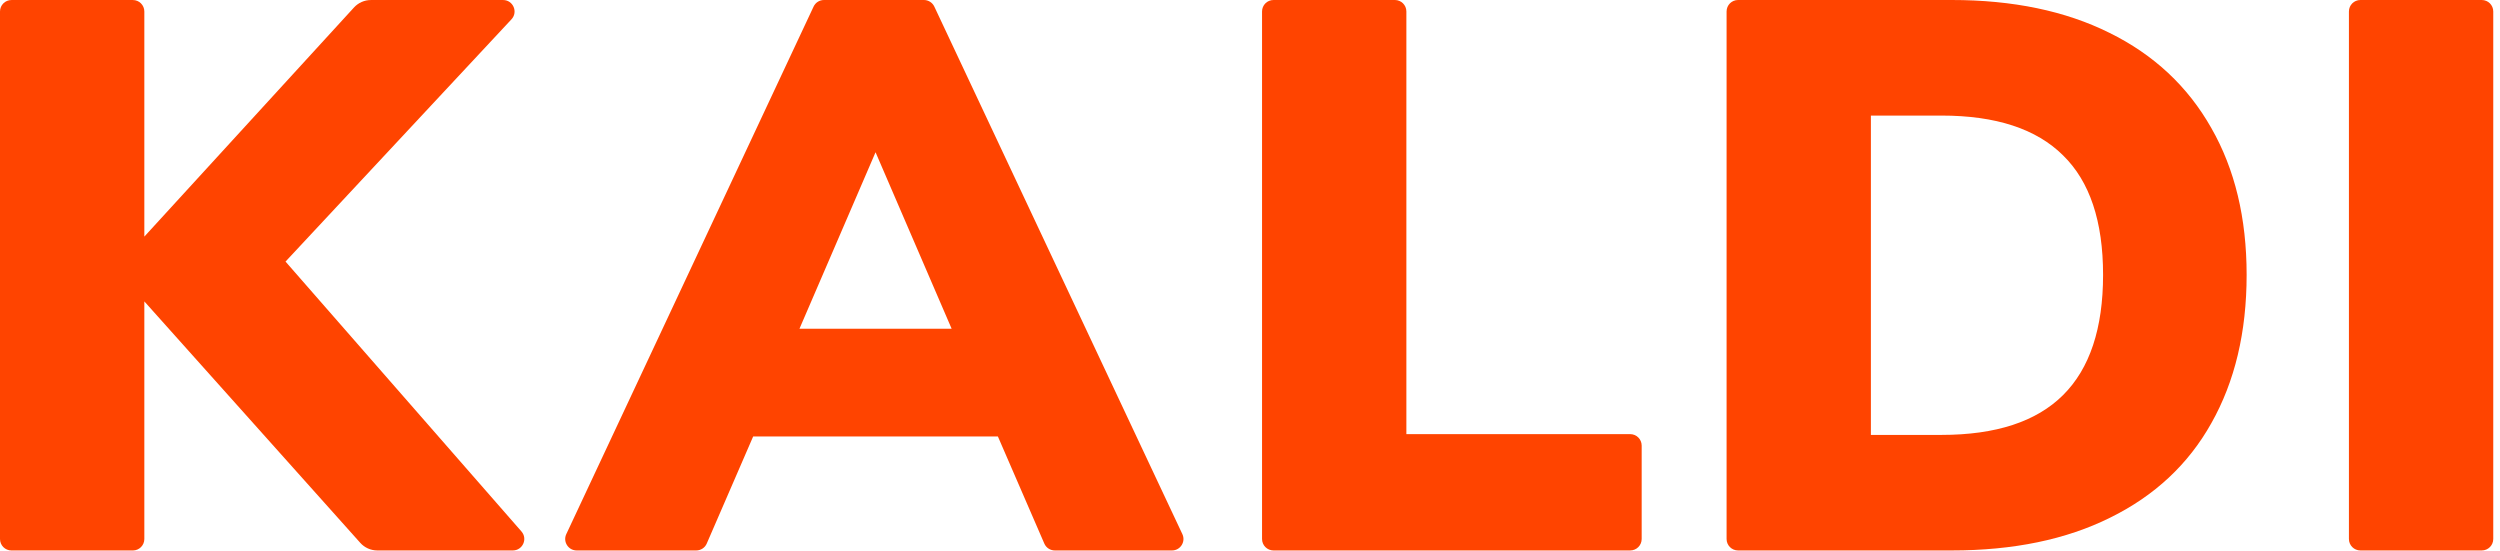
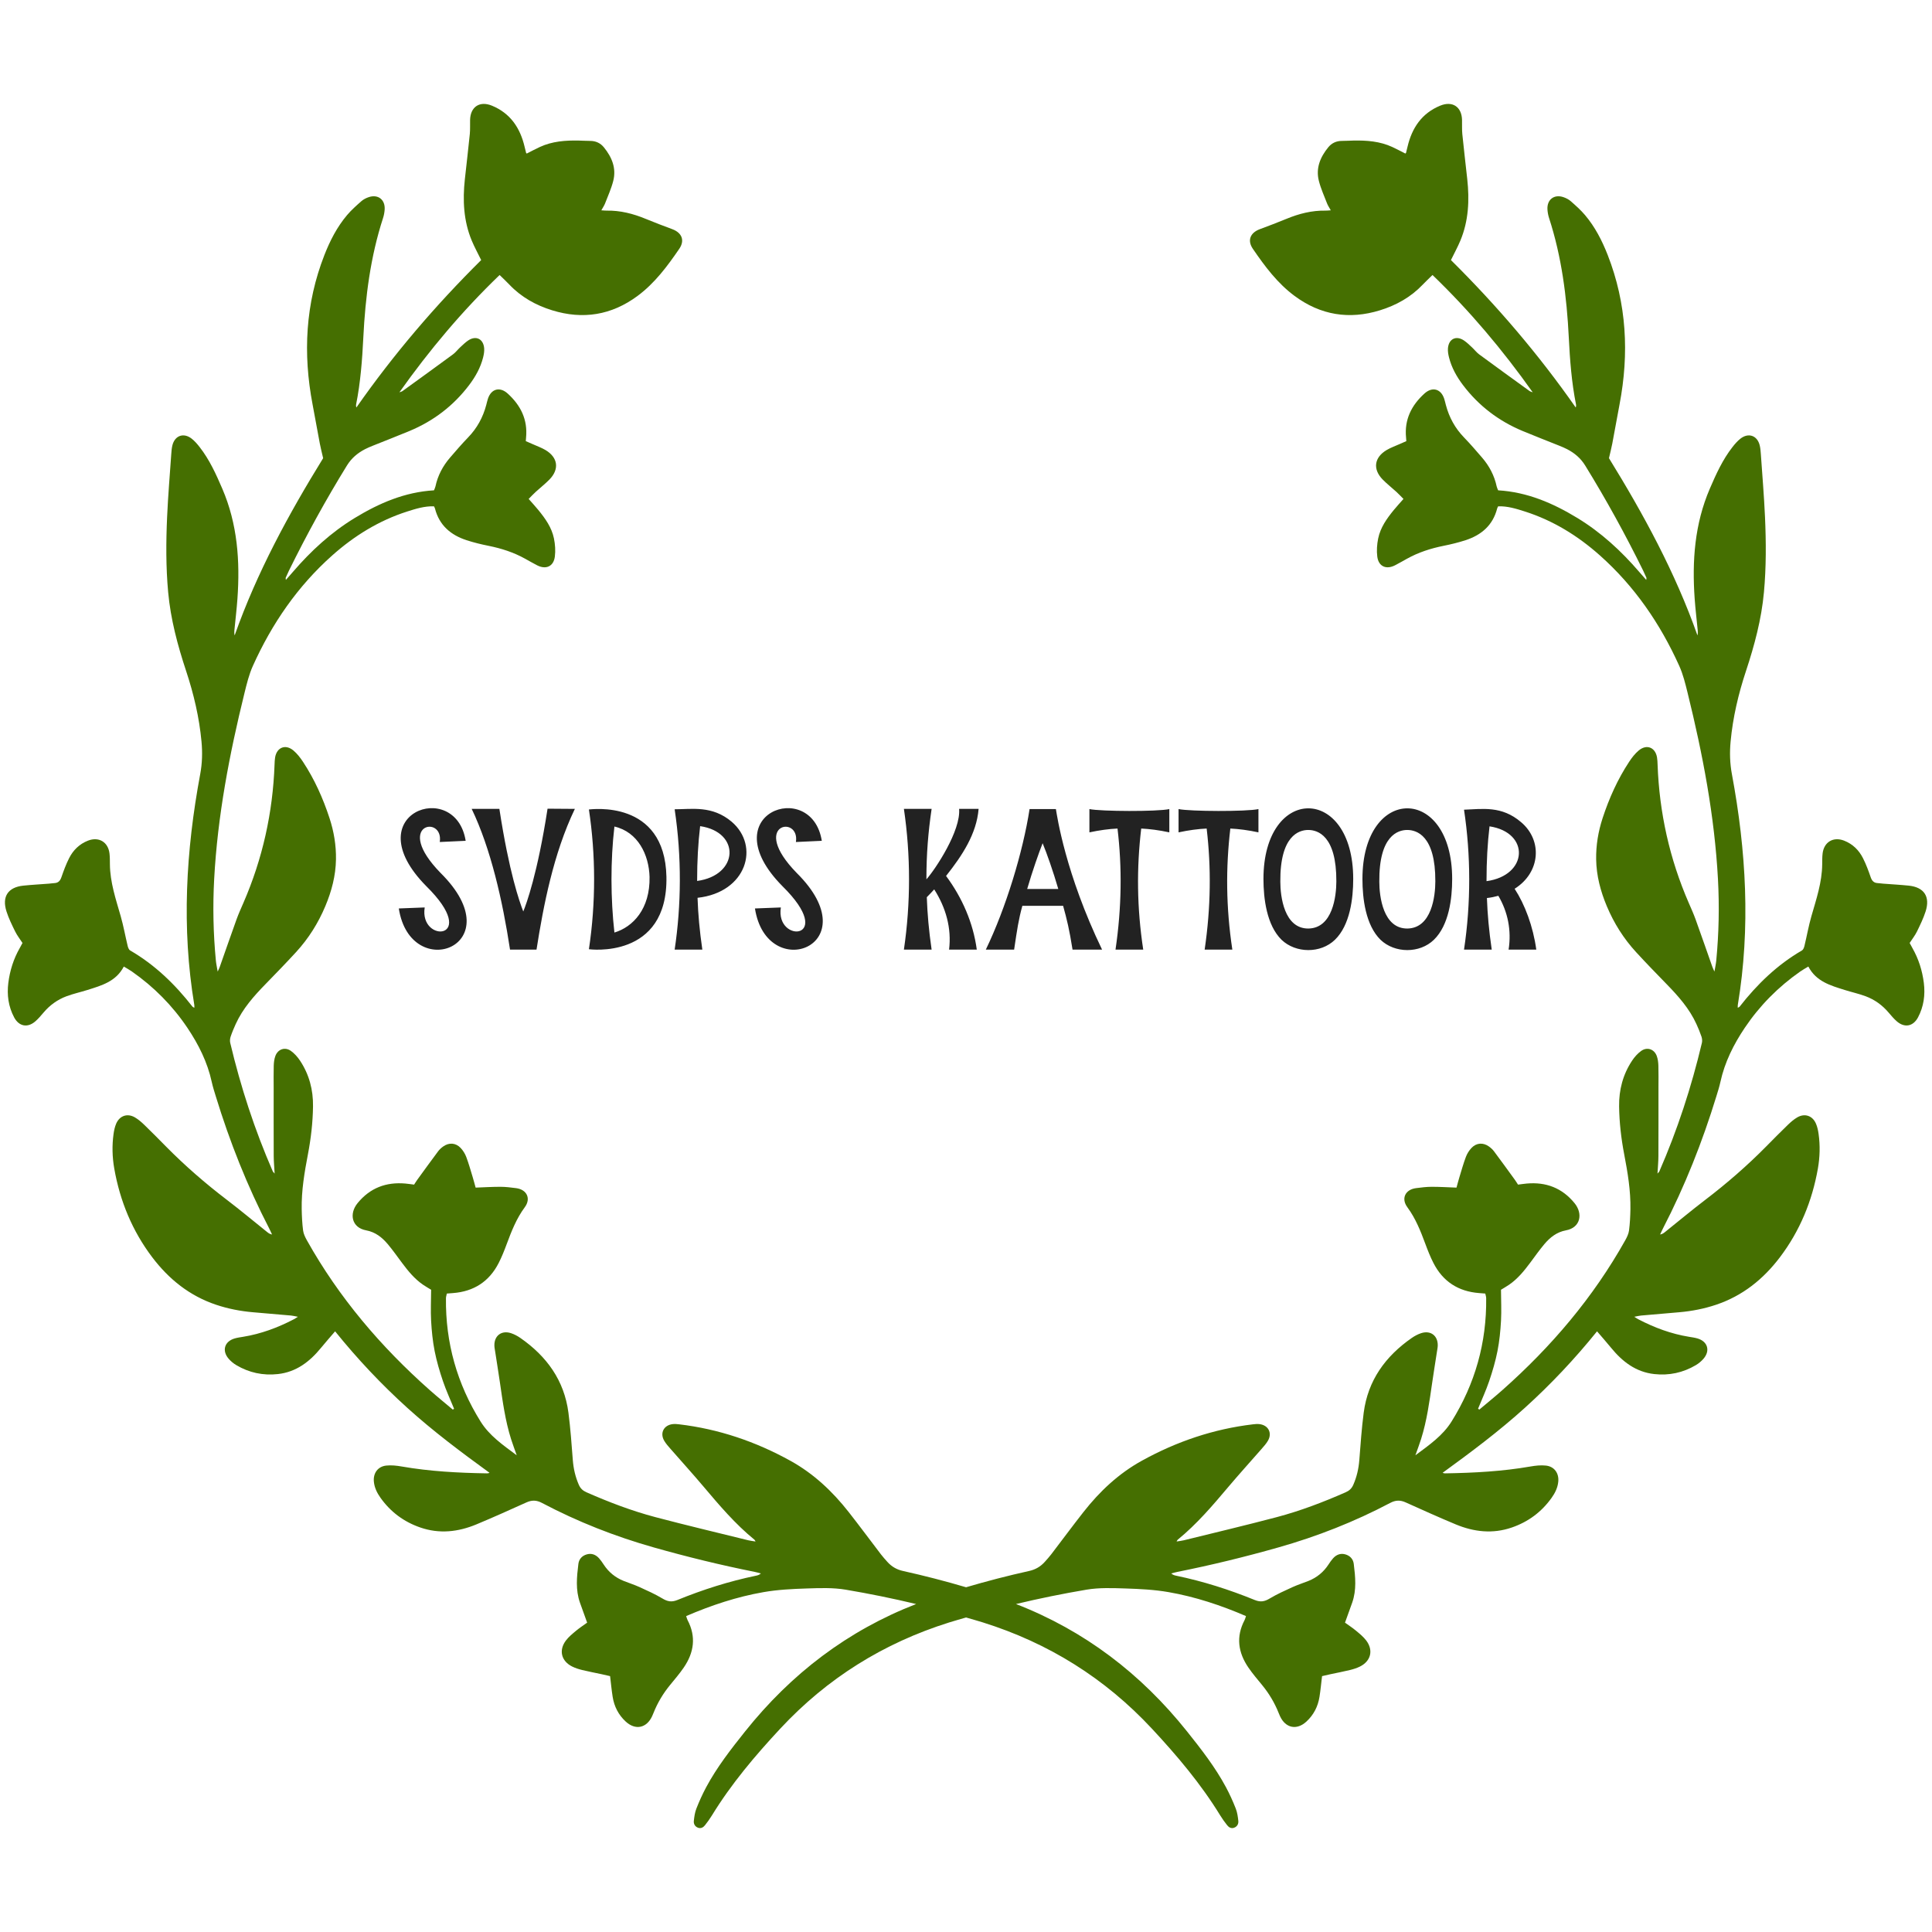
- <svg xmlns="http://www.w3.org/2000/svg" xmlns:xlink="http://www.w3.org/1999/xlink" viewBox="0 0 109 24">
-   <g transform="translate(-1470)">
-     <g style="mix-blend-mode:normal" transform="translate(1470)" fill="#f40">
-       <use xlink:href="#b" style="mix-blend-mode:normal" />
-       <use xlink:href="#c" style="mix-blend-mode:normal" />
-       <use xlink:href="#d" style="mix-blend-mode:normal" />
-       <use xlink:href="#e" style="mix-blend-mode:normal" />
-       <use xlink:href="#f" style="mix-blend-mode:normal" />
+ <svg xmlns="http://www.w3.org/2000/svg" version="1.1" enable-background="new 0 0 288 288" viewBox="0 0 288 288" x="0px" y="0px" width="288px" height="288px">
+   <g>
+     <g id="letter_group" transform="scale(0.4156481)">
+       <g>
+         <g>
+           <path d="M1.08-14.76C5.33 12.46 42.34-1.44 16.06-27.50C-1.15-45.14 17.28-48.46 15.77-38.59L25.06-39.02C21.46-61.70-14.83-48.82 10.94-22.75C30.67-3.31 8.28-2.02 10.37-15.12ZM50.47 0C52.92-15.62 56.52-34.42 64.22-50.47L54.43-50.54C50.83-27.22 46.80-16.27 45.72-13.68C44.35-17.21 40.68-27.50 37.15-50.47L27.22-50.47C34.06-36.22 38.30-17.57 40.97 0L50.47 0ZM69.26-50.26C71.71-34.06 71.78-16.85 69.26-0.14C69.26-0.14 97.63 3.74 97.06-26.14C96.48-54.07 69.91-50.26 69.26-50.26ZM78.41-6.12C77.04-18.22 76.97-31.90 78.41-44.14C86.83-42.19 90.79-34.06 91.01-26.06C91.22-14.62 85.10-8.14 78.41-6.12ZM120.46-45.86C113.47-51.77 106.20-50.33 100.01-50.33C102.60-33.12 102.38-15.77 100.01 0L109.94 0C108.94-6.91 108.43-12.60 108.22-18.58C125.86-20.52 130.68-37.15 120.46-45.86ZM108.07-24.62C108.07-31.90 108.43-38.16 109.15-44.28C123.77-42.12 122.98-26.64 108.07-24.62ZM128.81-14.76C133.06 12.46 170.06-1.44 143.78-27.50C126.58-45.14 145.01-48.46 143.50-38.59L152.78-39.02C149.18-61.70 112.90-48.82 138.67-22.75C158.40-3.31 136.01-2.02 138.10-15.12ZM202.03-50.47C202.68-42.70 193.68-29.02 190.30-25.20C190.30-34.34 190.94-42.12 192.17-50.47L182.23-50.47C184.68-33.84 184.68-16.63 182.23 0L192.17 0C191.16-6.98 190.66-12.74 190.44-18.79C191.45-19.87 192.17-20.52 193.10-21.60C197.28-15.05 199.37-7.70 198.43 0L208.37 0C207.07-9.65 203.11-18.65 197.35-26.42C203.18-33.77 208.30-41.54 209.02-50.47L202.03-50.47ZM236.74-50.40L227.30-50.40C224.93-35.06 218.81-14.90 211.61 0L221.76 0C222.84-7.27 223.34-10.73 224.71-15.70L239.33-15.70C240.70-10.73 241.56-7.27 242.71 0L253.30 0C240.12-27.36 237.17-47.88 236.74-50.40ZM226.44-21.74C228.31-28.15 230.54-34.49 231.98-38.16C233.50-34.49 235.73-28.15 237.60-21.74L226.44-21.74ZM248.76-50.40L248.76-42.05C252.43-42.84 255.74-43.27 258.84-43.42C260.50-29.45 260.35-15.19 258.12 0L268.06 0C265.75-15.19 265.68-29.38 267.34-43.42C270.43-43.27 273.74-42.84 277.42-42.05L277.42-50.40C273.24-49.46 252.86-49.54 248.76-50.40ZM280.73-50.40L280.73-42.05C284.40-42.84 287.71-43.27 290.81-43.42C292.46-29.45 292.32-15.19 290.09 0L300.02 0C297.72-15.19 297.65-29.38 299.30-43.42C302.40-43.27 305.71-42.84 309.38-42.05L309.38-50.40C305.21-49.46 284.83-49.54 280.73-50.40ZM311.18-25.34C311.18-18.29 312.34-8.78 317.66-3.53C322.78 1.37 331.70 1.44 336.82-3.53C342.22-8.78 343.37-18.29 343.37-25.34C343.37-59.11 311.18-59.11 311.18-25.34ZM327.31-7.56C318.60-7.49 317.23-19.08 317.23-24.34C317.09-40.90 323.93-42.91 327.24-42.91C330.62-42.91 337.39-40.90 337.32-24.48C337.32-19.22 336.02-7.70 327.31-7.56ZM346.68-25.34C346.68-18.29 347.83-8.78 353.16-3.53C358.27 1.37 367.20 1.44 372.31-3.53C377.71-8.78 378.86-18.29 378.86-25.34C378.86-59.11 346.68-59.11 346.68-25.34ZM362.81-7.56C354.10-7.49 352.73-19.08 352.73-24.34C352.58-40.90 359.42-42.91 362.74-42.91C366.12-42.91 372.89-40.90 372.82-24.48C372.82-19.22 371.52-7.70 362.81-7.56ZM401.26-21.82C410.54-27.65 411.34-39.17 403.56-45.72C396.58-51.70 389.66-50.40 383.11-50.18C385.56-33.98 385.63-16.70 383.11 0L393.05 0C392.04-6.91 391.54-12.60 391.32-18.50C392.76-18.65 394.13-18.94 395.42-19.30C398.81-13.54 400.18-6.91 399.10 0L409.03 0C407.88-8.35 404.93-16.20 401.26-21.82ZM392.26-44.21C406.87-41.98 406.08-26.57 391.18-24.55C391.18-31.82 391.54-38.09 392.26-44.21Z" fill="#222222" transform="translate(141.9469 340.569)" />
+         </g>
+       </g>
    </g>
+     <path d="M287.048,135.866c0.709-2.211-0.231-3.613-2.515-3.846c-1.263-0.129-2.533-0.196-3.799-0.294 c-0.281-0.022-0.561-0.068-0.842-0.084c-0.573-0.033-0.848-0.346-1.033-0.882c-0.333-0.964-0.688-1.931-1.149-2.838 c-0.606-1.194-1.53-2.108-2.809-2.608c-1.616-0.631-3.019,0.206-3.212,1.938c-0.058,0.524-0.052,1.057-0.056,1.585 c-0.025,2.69-0.882,5.201-1.612,7.746c-0.416,1.452-0.679,2.948-1.034,4.419c-0.059,0.246-0.178,0.567-0.37,0.678 c-3.693,2.142-6.691,5.047-9.298,8.388c-0.038,0.048-0.112,0.068-0.272,0.161c0-0.177-0.016-0.298,0.003-0.412 c1.917-11.531,1.25-22.999-0.88-34.423c-0.302-1.622-0.344-3.215-0.193-4.838c0.335-3.604,1.157-7.097,2.293-10.529 c1.266-3.827,2.308-7.712,2.678-11.744c0.342-3.732,0.325-7.474,0.158-11.211c-0.14-3.136-0.404-6.266-0.621-9.397 c-0.029-0.421-0.064-0.849-0.16-1.258c-0.353-1.503-1.695-1.976-2.908-1.006c-0.435,0.348-0.812,0.785-1.158,1.228 c-1.469,1.881-2.444,4.032-3.38,6.208c-2.266,5.264-2.658,10.782-2.257,16.408c0.113,1.583,0.306,3.16,0.457,4.739 c0.022,0.232,0.022,0.467-0.043,0.722c-3.323-9.413-8.063-18.103-13.19-26.417c0.188-0.819,0.365-1.493,0.495-2.176 c0.37-1.942,0.709-3.889,1.08-5.83c1.449-7.587,1.07-15.032-1.762-22.275c-0.839-2.145-1.887-4.193-3.385-5.961 c-0.634-0.749-1.379-1.409-2.117-2.06c-0.308-0.272-0.708-0.474-1.101-0.608c-1.4-0.476-2.486,0.382-2.378,1.868 c0.03,0.419,0.109,0.844,0.238,1.243c1.882,5.786,2.639,11.757,2.941,17.803c0.167,3.349,0.416,6.689,1.075,9.986 c0.026,0.131,0.026,0.267-0.044,0.451c-5.528-7.913-11.771-15.204-18.598-21.972c0.493-1.011,1.001-1.933,1.404-2.899 c1.23-2.947,1.368-6.029,1.028-9.157c-0.244-2.244-0.513-4.485-0.737-6.73c-0.07-0.699-0.024-1.41-0.043-2.115 c-0.051-1.951-1.435-2.865-3.255-2.115c-2.751,1.133-4.208,3.315-4.869,6.122c-0.072,0.307-0.148,0.613-0.226,0.918 c-0.007,0.028-0.047,0.047-0.1,0.096c-0.645-0.325-1.292-0.676-1.96-0.983c-1.844-0.848-3.808-0.992-5.8-0.951 c-0.564,0.012-1.128,0.051-1.693,0.051c-0.835-0.001-1.526,0.324-2.04,0.955c-1.189,1.459-1.883,3.106-1.398,5.004 c0.294,1.151,0.793,2.252,1.223,3.366c0.123,0.32,0.327,0.609,0.553,1.021c-0.323,0.02-0.548,0.05-0.772,0.046 c-2.048-0.038-3.979,0.456-5.858,1.235c-1.303,0.54-2.626,1.037-3.947,1.531c-1.426,0.533-1.901,1.669-1.038,2.93 c1.777,2.596,3.658,5.127,6.221,7.023c3.87,2.864,8.135,3.561,12.732,2.138c2.433-0.753,4.603-1.962,6.375-3.829 c0.457-0.481,0.945-0.933,1.452-1.43c5.56,5.347,10.45,11.164,14.937,17.485c-0.217-0.084-0.355-0.108-0.457-0.181 c-2.514-1.819-5.03-3.634-7.528-5.474c-0.392-0.289-0.693-0.7-1.054-1.034c-0.387-0.359-0.767-0.737-1.202-1.031 c-1.169-0.79-2.283-0.252-2.395,1.164c-0.035,0.445,0.047,0.915,0.158,1.354c0.385,1.529,1.14,2.877,2.088,4.129 c2.336,3.084,5.307,5.344,8.866,6.832c1.822,0.761,3.666,1.469,5.497,2.206c0.392,0.158,0.784,0.322,1.159,0.517 c1.107,0.577,2.007,1.327,2.693,2.438c3.135,5.084,6.005,10.309,8.641,15.665c0.171,0.348,0.329,0.703,0.484,1.059 c0.023,0.052-0.008,0.127-0.027,0.322c-0.388-0.443-0.724-0.819-1.053-1.201c-2.686-3.123-5.687-5.885-9.22-8.034 c-3.628-2.207-7.454-3.859-11.804-4.119c-0.077-0.201-0.176-0.385-0.218-0.58c-0.349-1.626-1.101-3.05-2.179-4.3 c-0.875-1.016-1.751-2.034-2.683-2.997c-1.337-1.38-2.222-2.994-2.71-4.839c-0.081-0.307-0.149-0.618-0.246-0.92 c-0.484-1.503-1.781-1.85-2.946-0.795c-1.943,1.761-3.007,3.888-2.744,6.57c0.014,0.14,0.021,0.28,0.04,0.528 c-0.322,0.141-0.669,0.289-1.012,0.443c-0.643,0.289-1.318,0.525-1.92,0.883c-1.864,1.106-2.1,2.857-0.592,4.399 c0.64,0.654,1.369,1.22,2.046,1.84c0.356,0.326,0.685,0.682,1.052,1.051c-0.527,0.602-1.003,1.117-1.447,1.658 c-1.035,1.264-1.988,2.6-2.322,4.227c-0.181,0.881-0.249,1.83-0.134,2.718c0.19,1.468,1.331,1.97,2.65,1.287 c0.595-0.308,1.178-0.641,1.764-0.968c1.712-0.956,3.547-1.547,5.465-1.932c1.104-0.221,2.206-0.489,3.276-0.837 c2.358-0.768,4.07-2.22,4.712-4.721c0.025-0.098,0.083-0.187,0.148-0.331c1.391-0.048,2.709,0.361,4.007,0.778 c4.198,1.346,7.874,3.617,11.151,6.531c5.176,4.603,9.007,10.193,11.839,16.475c0.575,1.275,0.913,2.67,1.25,4.038 c2.251,9.125,4.013,18.333,4.521,27.744c0.219,4.06,0.135,8.113-0.254,12.159c-0.047,0.489-0.159,0.971-0.27,1.63 c-0.142-0.318-0.241-0.505-0.31-0.701c-0.834-2.361-1.651-4.727-2.501-7.083c-0.299-0.829-0.664-1.635-1.016-2.444 c-2.863-6.582-4.392-13.465-4.649-20.634c-0.013-0.352-0.025-0.708-0.082-1.055c-0.25-1.509-1.548-2.031-2.73-1.04 c-0.557,0.467-1.024,1.073-1.427,1.685c-1.719,2.609-2.987,5.44-3.956,8.401c-0.651,1.99-0.995,4.04-0.962,6.145 c0.039,2.438,0.651,4.745,1.587,6.975c1.062,2.529,2.504,4.826,4.359,6.846c1.48,1.611,3.003,3.183,4.531,4.749 c1.758,1.801,3.421,3.669,4.475,5.992c0.277,0.61,0.538,1.23,0.75,1.864c0.095,0.285,0.13,0.635,0.062,0.924 c-1.558,6.573-3.644,12.973-6.347,19.167c-0.026,0.06-0.087,0.104-0.273,0.318c0.054-0.987,0.134-1.808,0.137-2.63 c0.015-3.386,0.006-6.773,0.007-10.16c0-1.093,0.023-2.188-0.011-3.28c-0.015-0.487-0.075-0.997-0.24-1.451 c-0.374-1.026-1.431-1.394-2.321-0.761c-0.531,0.378-0.996,0.904-1.359,1.452c-1.365,2.059-1.969,4.351-1.935,6.818 c0.033,2.406,0.307,4.784,0.759,7.146c0.518,2.704,0.978,5.42,0.926,8.189c-0.02,1.057-0.07,2.119-0.207,3.165 c-0.066,0.503-0.31,1.005-0.563,1.457c-4.773,8.53-11.013,15.861-18.306,22.325c-1.128,0.999-2.301,1.948-3.452,2.92 c-0.061-0.044-0.122-0.088-0.183-0.133c0.558-1.369,1.183-2.716,1.656-4.113c0.497-1.468,0.94-2.966,1.239-4.485 c0.292-1.484,0.443-3.005,0.526-4.517c0.083-1.51,0.005-3.028-0.003-4.62c0.382-0.236,0.807-0.475,1.208-0.75 c1.272-0.87,2.228-2.048,3.139-3.268c0.697-0.932,1.365-1.889,2.114-2.778c0.852-1.013,1.856-1.809,3.231-2.062 c2.148-0.396,2.574-2.46,1.27-4.057c-1.846-2.26-4.248-3.173-7.124-2.918c-0.418,0.037-0.834,0.102-1.3,0.16 c-0.157-0.241-0.296-0.478-0.457-0.7c-1.035-1.425-2.068-2.853-3.121-4.264c-0.208-0.278-0.48-0.523-0.764-0.726 c-0.858-0.613-1.861-0.551-2.59,0.22c-0.354,0.374-0.653,0.846-0.834,1.327c-0.373,0.988-0.657,2.01-0.966,3.021 c-0.164,0.538-0.304,1.083-0.438,1.569c-1.281-0.046-2.498-0.124-3.715-0.121c-0.773,0.002-1.549,0.101-2.317,0.199 c-1.596,0.205-2.256,1.543-1.297,2.843c1.239,1.679,1.982,3.567,2.694,5.489c0.355,0.958,0.733,1.916,1.197,2.824 c1.418,2.776,3.718,4.252,6.821,4.487c0.281,0.021,0.562,0.044,0.906,0.071c0.047,0.229,0.133,0.459,0.135,0.69 c0.077,6.634-1.653,12.763-5.163,18.389c-1.3,2.084-3.264,3.453-5.387,5.03c0.342-0.975,0.616-1.692,0.847-2.422 c0.864-2.739,1.244-5.575,1.655-8.405c0.223-1.537,0.473-3.07,0.708-4.605c0.048-0.314,0.116-0.629,0.121-0.944 c0.022-1.462-1.074-2.287-2.476-1.828c-0.495,0.162-0.976,0.421-1.406,0.72c-3.917,2.725-6.53,6.318-7.157,11.14 c-0.305,2.343-0.469,4.705-0.653,7.061c-0.1,1.282-0.379,2.498-0.895,3.679c-0.249,0.569-0.61,0.886-1.159,1.127 c-3.333,1.465-6.731,2.765-10.248,3.695c-4.602,1.216-9.236,2.312-13.858,3.453c-0.33,0.082-0.673,0.114-1.081,0.181 c0.096-0.156,0.119-0.227,0.167-0.266c2.863-2.333,5.237-5.131,7.606-7.938c1.593-1.888,3.257-3.715,4.881-5.577 c0.347-0.398,0.71-0.797,0.971-1.25c0.663-1.151,0.052-2.313-1.274-2.468c-0.31-0.036-0.634-0.008-0.947,0.029 c-5.894,0.698-11.403,2.566-16.591,5.434c-3.46,1.913-6.269,4.558-8.689,7.639c-1.634,2.081-3.206,4.211-4.813,6.312 c-0.3,0.392-0.633,0.759-0.962,1.126c-0.628,0.7-1.385,1.144-2.325,1.352c-3.164,0.701-6.298,1.513-9.403,2.428 c-3.106-0.915-6.239-1.726-9.404-2.428c-0.94-0.208-1.697-0.652-2.325-1.352c-0.33-0.368-0.663-0.735-0.962-1.126 c-1.608-2.102-3.179-4.231-4.813-6.312c-2.42-3.082-5.229-5.726-8.689-7.639c-5.188-2.868-10.696-4.736-16.591-5.434 c-0.313-0.037-0.636-0.065-0.947-0.029c-1.326,0.154-1.937,1.317-1.274,2.468c0.261,0.453,0.624,0.853,0.971,1.25 c1.623,1.862,3.288,3.689,4.881,5.577c2.37,2.807,4.743,5.605,7.606,7.938c0.048,0.039,0.071,0.11,0.167,0.266 c-0.409-0.067-0.751-0.1-1.081-0.181c-4.622-1.141-9.256-2.237-13.858-3.453c-3.518-0.93-6.916-2.229-10.249-3.695 c-0.549-0.241-0.91-0.559-1.159-1.127c-0.517-1.182-0.795-2.397-0.895-3.679c-0.184-2.357-0.348-4.719-0.653-7.061 c-0.627-4.822-3.24-8.415-7.157-11.14c-0.429-0.299-0.911-0.558-1.406-0.72c-1.402-0.459-2.498,0.366-2.476,1.828 c0.005,0.315,0.073,0.63,0.121,0.944c0.235,1.535,0.484,3.068,0.708,4.605c0.411,2.83,0.791,5.666,1.655,8.405 c0.23,0.73,0.504,1.446,0.847,2.422c-2.124-1.577-4.087-2.945-5.387-5.03c-3.509-5.626-5.24-11.756-5.163-18.389 c0.003-0.231,0.089-0.461,0.135-0.69c0.344-0.027,0.625-0.05,0.905-0.071c3.103-0.234,5.404-1.711,6.821-4.487 c0.464-0.908,0.842-1.866,1.197-2.824c0.713-1.923,1.455-3.81,2.694-5.489c0.958-1.299,0.298-2.638-1.297-2.843 c-0.769-0.099-1.545-0.197-2.317-0.199c-1.217-0.003-2.434,0.075-3.715,0.121c-0.135-0.485-0.274-1.031-0.438-1.569 c-0.309-1.012-0.592-2.034-0.966-3.021c-0.182-0.481-0.48-0.954-0.834-1.327c-0.729-0.771-1.732-0.832-2.591-0.22 c-0.284,0.203-0.557,0.448-0.764,0.726c-1.054,1.411-2.086,2.839-3.121,4.264c-0.161,0.222-0.301,0.459-0.457,0.7 c-0.466-0.058-0.882-0.122-1.3-0.16c-2.876-0.255-5.278,0.657-7.124,2.918c-1.304,1.597-0.877,3.662,1.27,4.057 c1.375,0.253,2.379,1.049,3.231,2.062c0.748,0.889,1.417,1.846,2.114,2.778c0.911,1.22,1.867,2.397,3.139,3.268 c0.401,0.274,0.826,0.514,1.208,0.75c-0.008,1.592-0.086,3.11-0.003,4.62c0.083,1.512,0.234,3.033,0.526,4.517 c0.299,1.518,0.742,3.017,1.239,4.485c0.473,1.398,1.098,2.744,1.656,4.113c-0.061,0.044-0.122,0.088-0.183,0.133 c-1.152-0.972-2.325-1.921-3.452-2.92c-7.293-6.464-13.533-13.795-18.306-22.325c-0.253-0.452-0.497-0.955-0.563-1.457 c-0.136-1.047-0.187-2.109-0.207-3.165c-0.052-2.768,0.408-5.484,0.926-8.189c0.453-2.362,0.726-4.74,0.76-7.146 c0.034-2.467-0.57-4.759-1.935-6.818c-0.363-0.547-0.828-1.074-1.359-1.452c-0.89-0.633-1.946-0.265-2.321,0.761 c-0.166,0.454-0.225,0.964-0.24,1.451c-0.034,1.093-0.011,2.187-0.011,3.28c0,3.387-0.008,6.773,0.007,10.16 c0.004,0.822,0.083,1.643,0.137,2.63c-0.186-0.214-0.247-0.258-0.273-0.318c-2.703-6.194-4.789-12.594-6.347-19.167 c-0.069-0.289-0.033-0.639,0.062-0.924c0.212-0.634,0.473-1.255,0.75-1.864c1.054-2.323,2.717-4.191,4.475-5.992 c1.528-1.566,3.051-3.138,4.531-4.749c1.855-2.02,3.297-4.317,4.359-6.846c0.937-2.23,1.549-4.537,1.587-6.975 c0.033-2.104-0.31-4.154-0.962-6.145c-0.969-2.961-2.237-5.792-3.956-8.401c-0.403-0.612-0.871-1.218-1.427-1.685 c-1.181-0.991-2.48-0.469-2.729,1.04c-0.057,0.347-0.069,0.702-0.082,1.055c-0.257,7.169-1.786,14.052-4.649,20.634 c-0.352,0.809-0.717,1.615-1.016,2.444c-0.85,2.355-1.667,4.722-2.501,7.083c-0.07,0.197-0.168,0.383-0.31,0.701 c-0.111-0.659-0.224-1.141-0.271-1.63c-0.389-4.046-0.473-8.099-0.254-12.159c0.508-9.411,2.27-18.618,4.521-27.744 c0.337-1.367,0.675-2.762,1.25-4.038c2.832-6.283,6.664-11.873,11.839-16.475c3.278-2.915,6.953-5.185,11.151-6.531 c1.298-0.416,2.616-0.825,4.007-0.778c0.065,0.143,0.123,0.233,0.148,0.331c0.642,2.501,2.354,3.954,4.712,4.721 c1.07,0.348,2.172,0.616,3.276,0.837c1.918,0.385,3.753,0.976,5.465,1.932c0.586,0.327,1.169,0.66,1.764,0.968 c1.319,0.683,2.46,0.18,2.65-1.287c0.115-0.888,0.047-1.837-0.134-2.718c-0.334-1.627-1.287-2.962-2.322-4.227 c-0.443-0.542-0.92-1.057-1.447-1.658c0.367-0.369,0.696-0.725,1.052-1.051c0.676-0.62,1.406-1.186,2.046-1.84 c1.508-1.542,1.272-3.293-0.592-4.399c-0.603-0.357-1.277-0.594-1.92-0.883c-0.344-0.154-0.69-0.302-1.013-0.443 c0.019-0.248,0.026-0.388,0.04-0.528c0.262-2.682-0.801-4.809-2.744-6.57c-1.165-1.055-2.462-0.709-2.946,0.795 c-0.097,0.302-0.165,0.613-0.246,0.92c-0.489,1.845-1.373,3.459-2.71,4.839c-0.932,0.962-1.807,1.981-2.683,2.997 c-1.078,1.251-1.831,2.674-2.179,4.3c-0.042,0.196-0.141,0.379-0.218,0.58c-4.351,0.26-8.177,1.912-11.804,4.119 c-3.533,2.149-6.534,4.912-9.22,8.034c-0.329,0.382-0.665,0.758-1.053,1.201c-0.019-0.195-0.05-0.27-0.027-0.322 c0.155-0.356,0.313-0.71,0.484-1.059c2.637-5.356,5.507-10.582,8.641-15.665c0.685-1.111,1.585-1.861,2.693-2.438 c0.374-0.195,0.767-0.358,1.159-0.517c1.832-0.737,3.676-1.445,5.497-2.206c3.559-1.488,6.53-3.748,8.866-6.832 c0.948-1.252,1.703-2.599,2.088-4.129c0.11-0.438,0.193-0.908,0.158-1.354c-0.113-1.416-1.227-1.954-2.395-1.164 c-0.435,0.294-0.815,0.672-1.202,1.031c-0.361,0.335-0.661,0.746-1.054,1.034c-2.498,1.839-5.014,3.655-7.528,5.474 c-0.102,0.074-0.239,0.097-0.457,0.181c4.487-6.321,9.376-12.138,14.937-17.485c0.507,0.497,0.995,0.949,1.452,1.43 c1.772,1.867,3.942,3.076,6.375,3.829c4.597,1.423,8.862,0.727,12.732-2.138c2.563-1.896,4.444-4.428,6.221-7.023 c0.863-1.261,0.388-2.397-1.038-2.93c-1.322-0.494-2.644-0.99-3.947-1.531c-1.879-0.779-3.81-1.274-5.858-1.235 c-0.224,0.004-0.448-0.026-0.772-0.046c0.226-0.412,0.429-0.702,0.553-1.021c0.43-1.114,0.929-2.215,1.223-3.366 c0.484-1.898-0.209-3.545-1.398-5.004c-0.514-0.631-1.205-0.955-2.04-0.955c-0.564,0-1.128-0.039-1.693-0.051 c-1.992-0.041-3.956,0.103-5.8,0.951c-0.668,0.307-1.316,0.658-1.96,0.983c-0.053-0.049-0.093-0.068-0.1-0.096 c-0.078-0.305-0.154-0.611-0.226-0.918c-0.661-2.806-2.118-4.988-4.869-6.122c-1.82-0.749-3.203,0.164-3.255,2.115 c-0.019,0.705,0.027,1.416-0.043,2.115c-0.224,2.245-0.493,4.486-0.737,6.73c-0.34,3.128-0.202,6.21,1.028,9.157 c0.403,0.966,0.911,1.888,1.404,2.899c-6.827,6.768-13.07,14.059-18.598,21.972c-0.07-0.184-0.071-0.32-0.045-0.451 c0.659-3.296,0.908-6.636,1.075-9.986c0.302-6.046,1.059-12.017,2.941-17.803c0.13-0.399,0.208-0.824,0.238-1.243 c0.108-1.486-0.978-2.343-2.378-1.868c-0.393,0.133-0.793,0.336-1.101,0.608c-0.738,0.651-1.483,1.311-2.117,2.06 c-1.498,1.769-2.546,3.816-3.385,5.961c-2.833,7.243-3.212,14.688-1.762,22.275c0.371,1.941,0.71,3.889,1.08,5.83 c0.13,0.683,0.307,1.357,0.495,2.176c-5.127,8.314-9.867,17.005-13.191,26.417c-0.064-0.255-0.065-0.489-0.043-0.722 c0.152-1.58,0.344-3.157,0.457-4.739c0.401-5.625,0.009-11.143-2.257-16.408c-0.936-2.176-1.911-4.327-3.38-6.208 c-0.345-0.442-0.723-0.879-1.158-1.228c-1.213-0.971-2.555-0.497-2.908,1.006c-0.096,0.41-0.131,0.837-0.16,1.258 c-0.217,3.132-0.481,6.262-0.621,9.397c-0.167,3.737-0.184,7.479,0.158,11.211c0.37,4.032,1.411,7.917,2.678,11.744 c1.136,3.432,1.958,6.925,2.293,10.529c0.151,1.623,0.109,3.216-0.193,4.838c-2.13,11.423-2.797,22.892-0.88,34.423 c0.019,0.114,0.003,0.234,0.003,0.412c-0.16-0.093-0.235-0.113-0.272-0.161c-2.607-3.342-5.606-6.246-9.298-8.388 c-0.192-0.112-0.311-0.432-0.37-0.678c-0.355-1.471-0.618-2.966-1.034-4.419c-0.729-2.545-1.586-5.056-1.612-7.746 c-0.005-0.529,0.002-1.061-0.057-1.585c-0.193-1.732-1.596-2.569-3.212-1.938c-1.279,0.5-2.203,1.413-2.809,2.608 c-0.461,0.907-0.816,1.874-1.149,2.838c-0.185,0.536-0.46,0.849-1.033,0.882c-0.281,0.016-0.561,0.062-0.842,0.084 c-1.267,0.098-2.536,0.165-3.799,0.294c-2.283,0.233-3.224,1.635-2.515,3.846c0.331,1.033,0.817,2.023,1.299,2.999 c0.293,0.593,0.712,1.123,1.088,1.702c-0.144,0.266-0.272,0.514-0.41,0.756c-0.923,1.616-1.474,3.363-1.704,5.198 c-0.224,1.786,0.012,3.527,0.868,5.138c0.72,1.355,2.004,1.596,3.16,0.591c0.45-0.391,0.841-0.856,1.228-1.313 c0.933-1.103,2.076-1.925,3.416-2.426c1.02-0.381,2.096-0.613,3.137-0.942c2.092-0.661,4.237-1.247,5.408-3.488 c0.433,0.263,0.833,0.477,1.202,0.736c3.276,2.29,6.053,5.089,8.277,8.401c1.659,2.47,2.987,5.116,3.628,8.061 c0.157,0.723,0.385,1.431,0.602,2.14c2.082,6.796,4.691,13.38,7.958,19.697c0.154,0.298,0.287,0.606,0.43,0.909 c-0.321-0.058-0.518-0.197-0.706-0.347c-2.011-1.611-3.989-3.264-6.037-4.827c-3.206-2.446-6.24-5.081-9.072-7.95 c-1.066-1.08-2.131-2.162-3.223-3.216c-0.429-0.414-0.891-0.817-1.402-1.116c-1.119-0.654-2.282-0.262-2.796,0.934 c-0.205,0.478-0.317,1.01-0.39,1.529c-0.242,1.726-0.194,3.462,0.106,5.168c0.852,4.836,2.677,9.275,5.651,13.206 c2.487,3.286,5.583,5.771,9.537,7.095c1.783,0.597,3.613,0.951,5.482,1.113c1.897,0.164,3.794,0.322,5.69,0.492 c0.289,0.026,0.573,0.103,1.011,0.185c-0.301,0.187-0.444,0.289-0.598,0.369c-2.394,1.246-4.895,2.182-7.571,2.615 c-0.418,0.068-0.841,0.126-1.247,0.243c-1.528,0.44-1.947,1.829-0.898,3.036c0.319,0.367,0.714,0.695,1.132,0.943 c1.912,1.135,3.995,1.576,6.2,1.333c2.739-0.302,4.743-1.845,6.428-3.906c0.665-0.814,1.363-1.6,2.103-2.466 c3.315,4.11,6.887,7.903,10.763,11.408c3.864,3.495,8.029,6.609,12.253,9.68c-0.178,0.086-0.313,0.087-0.448,0.084 c-4.235-0.072-8.458-0.292-12.642-1.022c-0.756-0.132-1.55-0.22-2.305-0.137c-1.26,0.138-1.965,1.14-1.843,2.397 c0.088,0.907,0.479,1.691,0.998,2.419c1.502,2.106,3.48,3.572,5.928,4.416c2.856,0.984,5.647,0.662,8.367-0.469 c2.506-1.042,4.981-2.161,7.456-3.275c0.802-0.361,1.493-0.351,2.302,0.076c5.323,2.812,10.897,5.002,16.69,6.642 c4.958,1.403,9.958,2.628,15.011,3.637c0.317,0.063,0.628,0.157,0.942,0.237c-0.263,0.231-0.496,0.287-0.73,0.336 c-4.021,0.832-7.92,2.073-11.715,3.621c-0.881,0.359-1.485,0.226-2.244-0.229c-1.084-0.648-2.248-1.169-3.4-1.694 c-0.769-0.35-1.582-0.604-2.367-0.919c-1.248-0.501-2.244-1.314-2.982-2.444c-0.212-0.324-0.433-0.648-0.691-0.934 c-0.484-0.537-1.1-0.781-1.814-0.583c-0.709,0.197-1.175,0.702-1.264,1.421c-0.239,1.929-0.436,3.867,0.228,5.763 c0.347,0.989,0.709,1.974,1.078,2.997c-0.575,0.416-1.138,0.779-1.647,1.205c-0.538,0.45-1.101,0.904-1.519,1.457 c-1.098,1.453-0.691,3.075,0.938,3.881c0.47,0.232,0.984,0.395,1.495,0.519c0.959,0.234,1.93,0.416,2.895,0.623 c0.406,0.087,0.811,0.184,1.258,0.286c0.13,1.07,0.223,2.087,0.384,3.093c0.229,1.438,0.87,2.688,1.942,3.677 c1.449,1.338,3.121,0.984,3.941-0.799c0.074-0.16,0.142-0.323,0.208-0.487c0.605-1.521,1.437-2.906,2.475-4.172 c0.694-0.846,1.409-1.682,2.026-2.582c1.534-2.238,1.882-4.6,0.572-7.084c-0.091-0.173-0.131-0.373-0.207-0.596 c3.764-1.622,7.582-2.883,11.551-3.574c2.11-0.368,4.278-0.473,6.425-0.543c1.933-0.063,3.91-0.14,5.802,0.18 c3.528,0.596,7.03,1.309,10.505,2.14c-10.201,3.96-18.628,10.382-25.499,18.993c-2.114,2.649-4.199,5.323-5.806,8.323 c-0.548,1.023-1.028,2.089-1.453,3.17c-0.228,0.58-0.318,1.227-0.383,1.853c-0.045,0.441,0.173,0.84,0.626,1.007 c0.422,0.155,0.777-0.042,1.029-0.36c0.371-0.469,0.726-0.956,1.038-1.466c2.89-4.72,6.446-8.921,10.2-12.954 c6.982-7.501,15.387-12.751,25.173-15.821c0.835-0.262,1.678-0.493,2.517-0.74c0.839,0.247,1.682,0.478,2.517,0.74 c9.786,3.071,18.19,8.321,25.173,15.821c3.755,4.034,7.31,8.234,10.2,12.954c0.312,0.51,0.666,0.997,1.038,1.466 c0.252,0.318,0.607,0.515,1.029,0.36c0.453-0.167,0.671-0.566,0.626-1.007c-0.064-0.626-0.155-1.273-0.383-1.853 c-0.424-1.081-0.905-2.146-1.453-3.17c-1.606-3-3.692-5.674-5.806-8.323c-6.871-8.611-15.298-15.034-25.499-18.993 c3.475-0.831,6.977-1.544,10.505-2.14c1.892-0.32,3.869-0.242,5.802-0.18c2.147,0.07,4.314,0.175,6.425,0.543 c3.969,0.691,7.787,1.952,11.551,3.574c-0.076,0.223-0.116,0.423-0.207,0.596c-1.31,2.484-0.962,4.846,0.572,7.084 c0.617,0.901,1.332,1.736,2.026,2.582c1.039,1.266,1.87,2.651,2.475,4.172c0.065,0.164,0.134,0.327,0.208,0.487 c0.82,1.784,2.492,2.137,3.941,0.799c1.071-0.989,1.713-2.239,1.942-3.677c0.16-1.006,0.253-2.022,0.384-3.093 c0.447-0.102,0.851-0.199,1.258-0.286c0.965-0.207,1.937-0.389,2.895-0.623c0.511-0.125,1.025-0.287,1.495-0.519 c1.629-0.806,2.036-2.428,0.938-3.881c-0.418-0.553-0.981-1.007-1.519-1.457c-0.509-0.426-1.072-0.789-1.647-1.205 c0.369-1.024,0.732-2.008,1.078-2.997c0.664-1.896,0.467-3.834,0.228-5.763c-0.089-0.719-0.555-1.224-1.264-1.421 c-0.714-0.198-1.329,0.046-1.814,0.583c-0.258,0.286-0.479,0.61-0.691,0.934c-0.738,1.13-1.734,1.943-2.982,2.444 c-0.786,0.315-1.598,0.569-2.367,0.919c-1.152,0.525-2.316,1.046-3.4,1.694c-0.76,0.455-1.364,0.588-2.245,0.229 c-3.795-1.548-7.694-2.789-11.715-3.621c-0.234-0.048-0.466-0.105-0.73-0.336c0.314-0.079,0.625-0.173,0.942-0.237 c5.053-1.009,10.053-2.233,15.011-3.637c5.794-1.64,11.368-3.83,16.69-6.642c0.809-0.428,1.5-0.438,2.302-0.076 c2.475,1.114,4.95,2.233,7.456,3.275c2.72,1.131,5.511,1.453,8.367,0.469c2.448-0.844,4.426-2.31,5.928-4.416 c0.519-0.727,0.91-1.511,0.998-2.419c0.122-1.257-0.583-2.259-1.843-2.397c-0.755-0.083-1.549,0.005-2.305,0.137 c-4.184,0.729-8.406,0.95-12.642,1.022c-0.135,0.002-0.269,0.002-0.448-0.084c4.224-3.07,8.39-6.185,12.254-9.68 c3.875-3.505,7.448-7.298,10.763-11.408c0.74,0.866,1.438,1.653,2.103,2.466c1.685,2.061,3.689,3.604,6.428,3.906 c2.205,0.243,4.288-0.199,6.2-1.333c0.418-0.248,0.813-0.576,1.132-0.943c1.049-1.207,0.63-2.597-0.898-3.036 c-0.405-0.117-0.829-0.175-1.247-0.243c-2.675-0.433-5.177-1.369-7.571-2.615c-0.154-0.08-0.297-0.182-0.598-0.369 c0.438-0.082,0.722-0.159,1.011-0.185c1.896-0.17,3.793-0.328,5.69-0.492c1.87-0.162,3.7-0.516,5.482-1.113 c3.955-1.324,7.051-3.809,9.537-7.095c2.974-3.931,4.799-8.37,5.651-13.206c0.301-1.706,0.349-3.442,0.106-5.168 c-0.073-0.519-0.184-1.051-0.39-1.529c-0.513-1.196-1.677-1.589-2.796-0.934c-0.511,0.299-0.974,0.702-1.402,1.116 c-1.092,1.054-2.157,2.136-3.223,3.216c-2.832,2.869-5.866,5.504-9.071,7.95c-2.048,1.563-4.026,3.216-6.037,4.827 c-0.188,0.151-0.385,0.289-0.706,0.347c0.143-0.303,0.276-0.611,0.43-0.909c3.267-6.317,5.876-12.901,7.958-19.697 c0.217-0.708,0.445-1.417,0.602-2.14c0.642-2.945,1.969-5.59,3.628-8.061c2.225-3.312,5.001-6.111,8.277-8.401 c0.369-0.258,0.769-0.472,1.202-0.736c1.171,2.241,3.316,2.828,5.408,3.488c1.041,0.329,2.117,0.561,3.137,0.942 c1.34,0.501,2.482,1.323,3.416,2.426c0.387,0.457,0.778,0.922,1.228,1.313c1.156,1.004,2.44,0.763,3.16-0.591 c0.856-1.611,1.091-3.352,0.868-5.138c-0.23-1.835-0.781-3.581-1.704-5.198c-0.138-0.242-0.266-0.489-0.41-0.756 c0.376-0.579,0.796-1.109,1.088-1.702C286.231,137.889,286.717,136.899,287.048,135.866z" fill="#456F01" />
  </g>
-   <defs>
-     <path id="b" d="M22.735 23.171c.283.323.053.829-.376.829h-5.907c-.285 0-.556-.121-.745-.333l-9.414-10.526v10.36c0 .276-.224.5-.5.5h-5.293c-.276 0-.5-.224-.5-.5v-23c0-.276.224-.5.5-.5h5.293c.276 0 .5.224.5.5v9.815l9.141-9.99c.19-.207.457-.325.738-.325h5.762c.437 0 .664.521.366.841l-9.851 10.563 10.287 11.767z" />
-     <path id="c" d="M45.991 24c-.199 0-.38-.118-.459-.301l-2.024-4.669h-10.67l-2.024 4.669c-.079.183-.259.301-.459.301h-5.212c-.366 0-.608-.381-.453-.712l10.782-23c.082-.176.259-.288.453-.288h4.358c.194 0 .37.112.453.287l10.815 23c.156.332-.086.713-.452.713h-5.108zm-11.135-9.668h6.635l-3.317-7.694-3.317 7.694z" />
-     <path id="d" d="M55.525 24c-.276 0-.5-.224-.5-.5v-23c0-.276.224-.5.5-.5h5.293c.276 0 .5.224.5.5v18.428h9.759c.276 0 .5.224.5.5v4.072c0 .276-.224.5-.5.5h-15.552z" />
-     <path id="e" d="M75.279.5c0-.276.224-.5.5-.5h9.315c2.667 0 4.959.477 6.874 1.43 1.938.953 3.42 2.338 4.446 4.153 1.026 1.793 1.539 3.926 1.539 6.4 0 2.496-.513 4.652-1.539 6.468-1.003 1.793-2.474 3.166-4.412 4.119-1.915.953-4.218 1.43-6.908 1.43h-9.315c-.276 0-.5-.224-.5-.5v-23zm9.37 18.462c2.371 0 4.138-.579 5.301-1.736 1.163-1.157 1.744-2.905 1.744-5.242 0-2.338-.581-4.074-1.744-5.209-1.163-1.157-2.93-1.736-5.301-1.736h-3.078v13.923h3.078z" />
-     <path id="f" d="M102.913 24c-.276 0-.5-.224-.5-.5v-23c0-.276.224-.5.5-.5h5.293c.276 0 .5.224.5.5v23c0 .276-.224.5-.5.5h-5.293z" />
-   </defs>
</svg>
